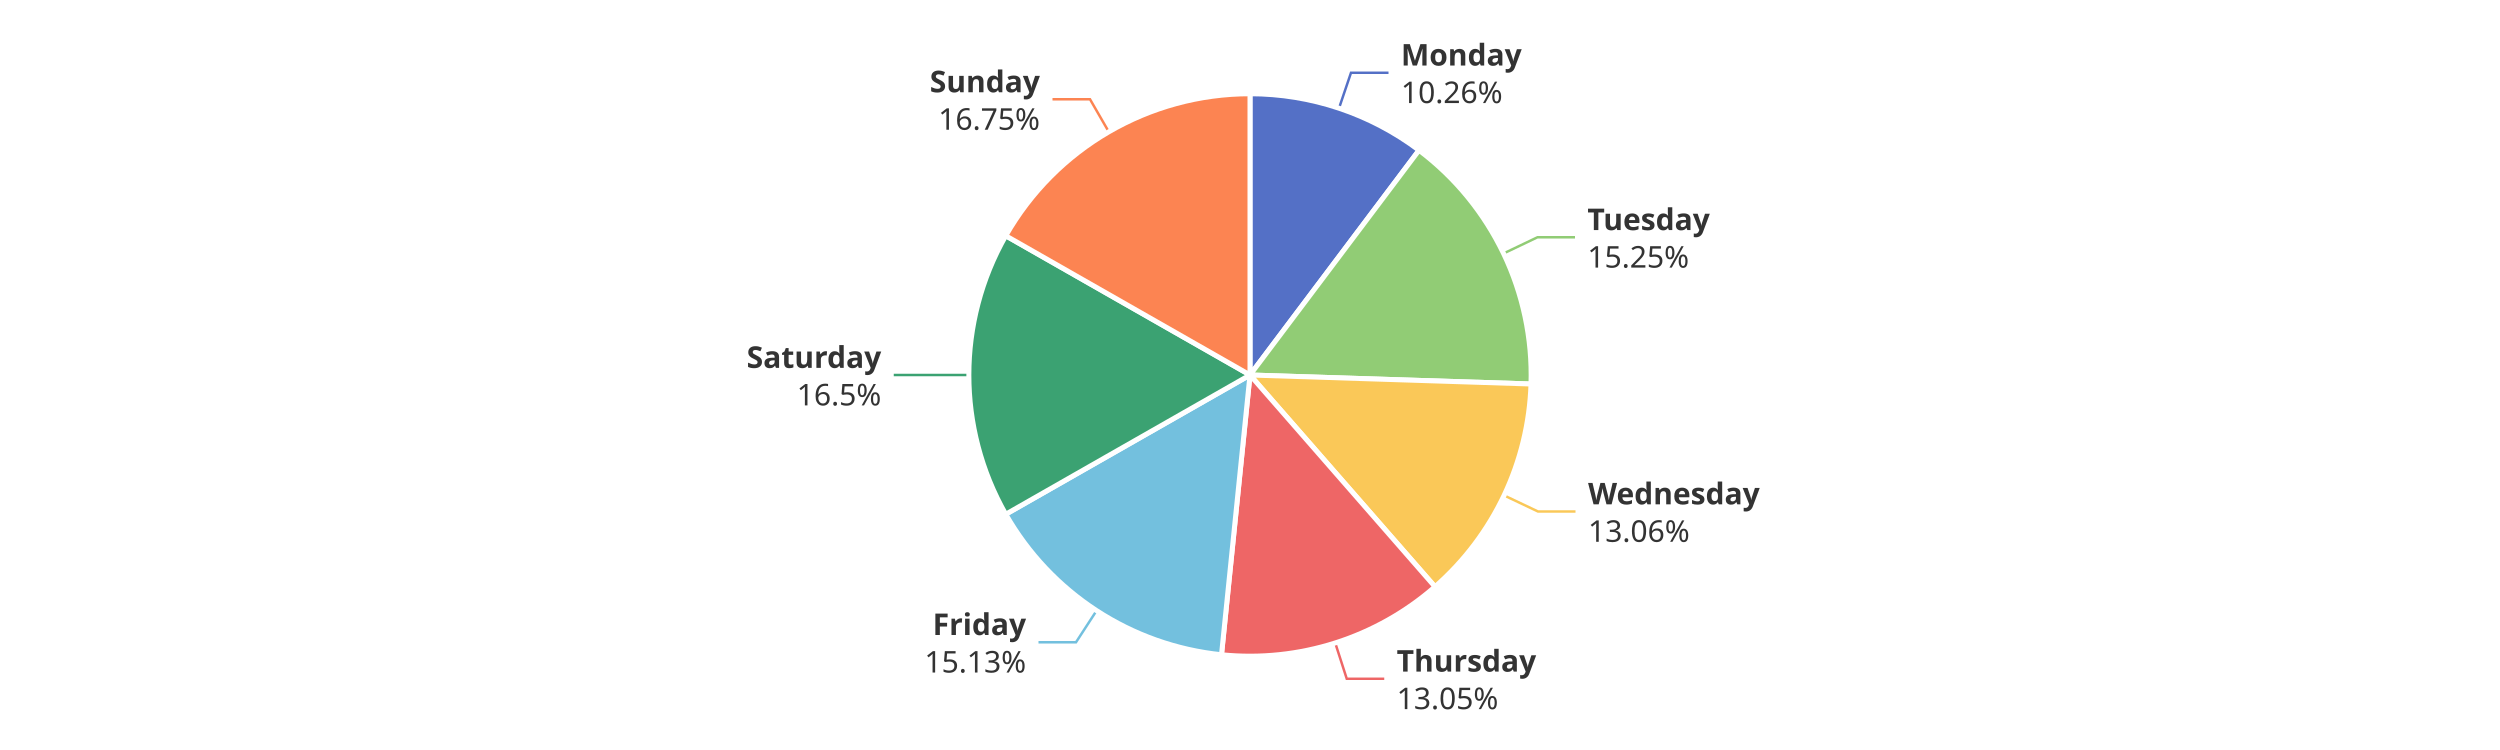
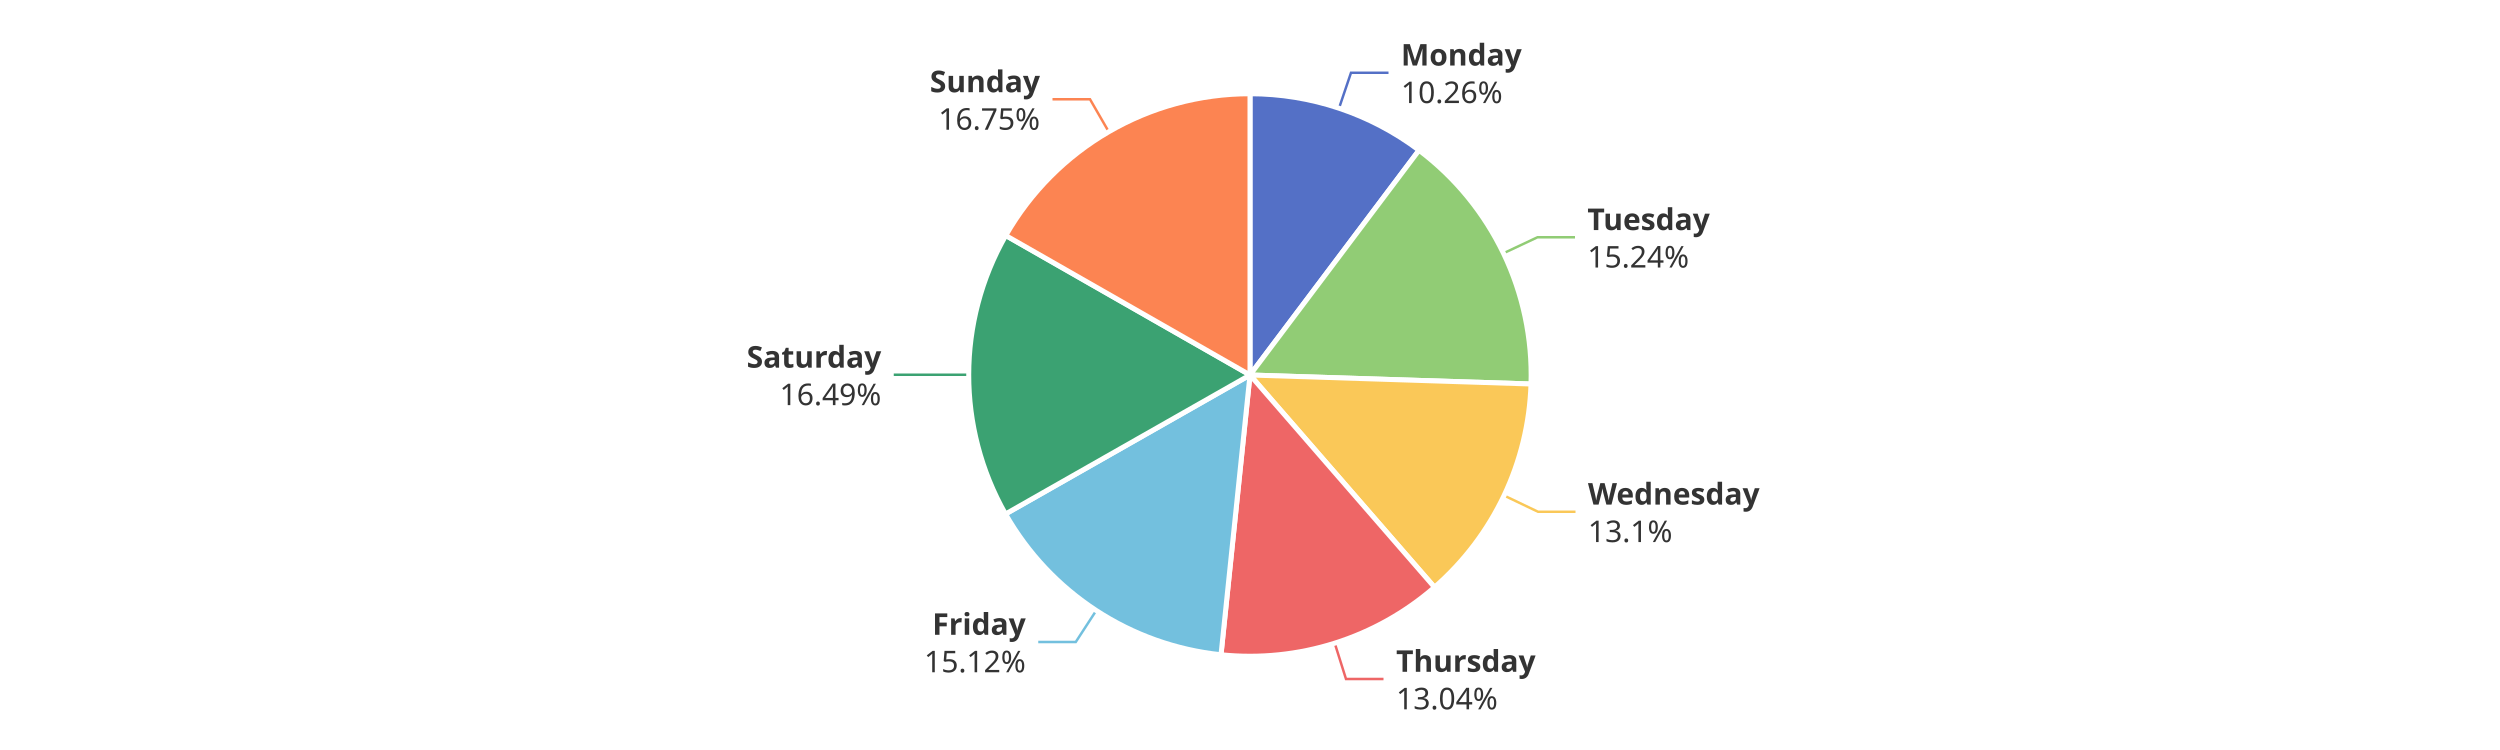
<svg xmlns="http://www.w3.org/2000/svg" width="1000" height="300" version="1.1" baseProfile="full" viewBox="0 0 1000 300">
  <rect width="1000" height="300" x="0" y="0" id="0" fill="#ffffff" />
  <polyline points="535.6 43.3 540.4 29.1 555.4 29.1" fill="none" stroke="#5470c6" />
-   <polyline points="601.4 101.4 615 94.9 630 94.9" fill="none" stroke="#91cc75" />
-   <polyline points="601.7 198.2 615.2 204.6 630.2 204.6" fill="none" stroke="#fac858" />
-   <polyline points="534.1 257.2 538.7 271.5 553.7 271.5" fill="none" stroke="#ee6666" />
-   <polyline points="438.6 244.3 430.4 256.9 415.4 256.9" fill="none" stroke="#73c0de" />
-   <polyline points="387.5 150 372.5 150 357.5 150" fill="none" stroke="#3ba272" />
+   <polyline points="601.4 101.3 615 94.9 630 94.9" fill="none" stroke="#91cc75" />
+   <polyline points="601.6 198.2 615.2 204.7 630.2 204.7" fill="none" stroke="#fac858" />
+   <polyline points="533.9 257.3 538.4 271.6 553.4 271.6" fill="none" stroke="#ee6666" />
+   <polyline points="438.5 244.2 430.3 256.8 415.3 256.8" fill="none" stroke="#73c0de" />
+   <polyline points="387.5 149.9 372.5 149.9 357.5 149.9" fill="none" stroke="#3ba272" />
  <polyline points="443.5 52.7 436 39.7 421 39.7" fill="none" stroke="#fc8452" />
  <path d="M500 37.5A112.5 112.5 0 0 1 567.6 60.1L500 150Z" fill="#5470c6" stroke="#fff" stroke-width="2" stroke-linejoin="round" />
  <path d="M567.6 60.1A112.5 112.5 0 0 1 612.4 153.6L500 150Z" fill="#91cc75" stroke="#fff" stroke-width="2" stroke-linejoin="round" />
-   <path d="M612.4 153.6A112.5 112.5 0 0 1 574 234.7L500 150Z" fill="#fac858" stroke="#fff" stroke-width="2" stroke-linejoin="round" />
-   <path d="M574 234.7A112.5 112.5 0 0 1 488.6 261.9L500 150Z" fill="#ee6666" stroke="#fff" stroke-width="2" stroke-linejoin="round" />
-   <path d="M488.6 261.9A112.5 112.5 0 0 1 402.3 205.7L500 150Z" fill="#73c0de" stroke="#fff" stroke-width="2" stroke-linejoin="round" />
-   <path d="M402.3 205.7A112.5 112.5 0 0 1 402.3 94.3L500 150Z" fill="#3ba272" stroke="#fff" stroke-width="2" stroke-linejoin="round" />
-   <path d="M402.3 94.3A112.5 112.5 0 0 1 500 37.5L500 150Z" fill="#fc8452" stroke="#fff" stroke-width="2" stroke-linejoin="round" />
-   <path d="M0 -15l42.8 0l0 30l-42.8 0Z" transform="translate(560.3888 29.0662)" fill="none" />
-   <text dominant-baseline="central" text-anchor="start" style="font-size:12px;font-family:sans-serif;font-weight:bold;" y="-7.5" transform="translate(560.3888 29.0662)" fill="#333" stroke="rgb(255,255,255)" stroke-width="2" paint-order="stroke" stroke-miterlimit="2">Monday</text>
-   <text dominant-baseline="central" text-anchor="start" style="font-size:12px;font-family:sans-serif;" y="7.5" transform="translate(560.3888 29.0662)" fill="#333" stroke="rgb(255,255,255)" stroke-width="2" paint-order="stroke" stroke-miterlimit="2">10.26%</text>
-   <path d="M0 -15l46.2 0l0 30l-46.2 0Z" transform="translate(634.9702 94.881)" fill="none" />
-   <text dominant-baseline="central" text-anchor="start" style="font-size:12px;font-family:sans-serif;font-weight:bold;" y="-7.5" transform="translate(634.9702 94.881)" fill="#333" stroke="rgb(255,255,255)" stroke-width="2" paint-order="stroke" stroke-miterlimit="2">Tuesday</text>
-   <text dominant-baseline="central" text-anchor="start" style="font-size:12px;font-family:sans-serif;" y="7.5" transform="translate(634.9702 94.881)" fill="#333" stroke="rgb(255,255,255)" stroke-width="2" paint-order="stroke" stroke-miterlimit="2">15.25%</text>
-   <path d="M0 -15l63.6 0l0 30l-63.6 0Z" transform="translate(635.2286 204.5766)" fill="none" />
-   <text dominant-baseline="central" text-anchor="start" style="font-size:12px;font-family:sans-serif;font-weight:bold;" y="-7.5" transform="translate(635.2286 204.5766)" fill="#333" stroke="rgb(255,255,255)" stroke-width="2" paint-order="stroke" stroke-miterlimit="2">Wednesday</text>
-   <text dominant-baseline="central" text-anchor="start" style="font-size:12px;font-family:sans-serif;" y="7.5" transform="translate(635.2286 204.5766)" fill="#333" stroke="rgb(255,255,255)" stroke-width="2" paint-order="stroke" stroke-miterlimit="2">13.06%</text>
-   <path d="M0 -15l50.2 0l0 30l-50.2 0Z" transform="translate(558.6752 271.4927)" fill="none" />
-   <text dominant-baseline="central" text-anchor="start" style="font-size:12px;font-family:sans-serif;font-weight:bold;" y="-7.5" transform="translate(558.6752 271.4927)" fill="#333" stroke="rgb(255,255,255)" stroke-width="2" paint-order="stroke" stroke-miterlimit="2">Thursday</text>
-   <text dominant-baseline="central" text-anchor="start" style="font-size:12px;font-family:sans-serif;" y="7.5" transform="translate(558.6752 271.4927)" fill="#333" stroke="rgb(255,255,255)" stroke-width="2" paint-order="stroke" stroke-miterlimit="2">13.05%</text>
-   <path d="M-40.9 -15l40.9 0l0 30l-40.9 0Z" transform="translate(410.4354 256.8504)" fill="none" />
-   <text dominant-baseline="central" text-anchor="end" style="font-size:12px;font-family:sans-serif;font-weight:bold;" y="-7.5" transform="translate(410.4354 256.8504)" fill="#333" stroke="rgb(255,255,255)" stroke-width="2" paint-order="stroke" stroke-miterlimit="2">Friday</text>
-   <text dominant-baseline="central" text-anchor="end" style="font-size:12px;font-family:sans-serif;" y="7.5" transform="translate(410.4354 256.8504)" fill="#333" stroke="rgb(255,255,255)" stroke-width="2" paint-order="stroke" stroke-miterlimit="2">15.13%</text>
-   <path d="M-48.2 -15l48.2 0l0 30l-48.2 0Z" transform="translate(352.5 150)" fill="none" />
-   <text dominant-baseline="central" text-anchor="end" style="font-size:12px;font-family:sans-serif;font-weight:bold;" y="-7.5" transform="translate(352.5 150)" fill="#333" stroke="rgb(255,255,255)" stroke-width="2" paint-order="stroke" stroke-miterlimit="2">Saturday</text>
-   <text dominant-baseline="central" text-anchor="end" style="font-size:12px;font-family:sans-serif;" y="7.5" transform="translate(352.5 150)" fill="#333" stroke="rgb(255,255,255)" stroke-width="2" paint-order="stroke" stroke-miterlimit="2">16.5%</text>
-   <path d="M-40.9 -15l40.9 0l0 30l-40.9 0Z" transform="translate(415.9611 39.749)" fill="none" />
-   <text dominant-baseline="central" text-anchor="end" style="font-size:12px;font-family:sans-serif;font-weight:bold;" y="-7.5" transform="translate(415.9611 39.749)" fill="#333" stroke="rgb(255,255,255)" stroke-width="2" paint-order="stroke" stroke-miterlimit="2">Sunday</text>
-   <text dominant-baseline="central" text-anchor="end" style="font-size:12px;font-family:sans-serif;" y="7.5" transform="translate(415.9611 39.749)" fill="#333" stroke="rgb(255,255,255)" stroke-width="2" paint-order="stroke" stroke-miterlimit="2">16.75%</text>
+   <path d="M612.4 153.6A112.5 112.5 0 0 1 573.8 234.9L500 150Z" fill="#fac858" stroke="#fff" stroke-width="2" stroke-linejoin="round" />
+   <path d="M573.8 234.9A112.5 112.5 0 0 1 488.4 261.9L500 150Z" fill="#ee6666" stroke="#fff" stroke-width="2" stroke-linejoin="round" />
+   <path d="M488.4 261.9A112.5 112.5 0 0 1 402.2 205.6L500 150Z" fill="#73c0de" stroke="#fff" stroke-width="2" stroke-linejoin="round" />
+   <path d="M402.2 205.6A112.5 112.5 0 0 1 402.3 94.2L500 150Z" fill="#3ba272" stroke="#fff" stroke-width="2" stroke-linejoin="round" />
+   <path d="M402.3 94.2A112.5 112.5 0 0 1 500 37.5L500 150Z" fill="#fc8452" stroke="#fff" stroke-width="2" stroke-linejoin="round" />
+   <path d="M0 -15l42.8 0l0 30l-42.8 0Z" transform="translate(560.3927 29.0675)" fill="none" />
+   <text dominant-baseline="central" text-anchor="start" style="font-size:12px;font-family:sans-serif;font-weight:bold;" y="-7.5" transform="translate(560.3927 29.0675)" fill="#333" stroke="rgb(255,255,255)" stroke-width="2" paint-order="stroke" stroke-miterlimit="2">Monday</text>
+   <text dominant-baseline="central" text-anchor="start" style="font-size:12px;font-family:sans-serif;" y="7.5" transform="translate(560.3927 29.0675)" fill="#333" stroke="rgb(255,255,255)" stroke-width="2" paint-order="stroke" stroke-miterlimit="2">10.26%</text>
+   <path d="M0 -15l46.2 0l0 30l-46.2 0Z" transform="translate(634.9591 94.8578)" fill="none" />
+   <text dominant-baseline="central" text-anchor="start" style="font-size:12px;font-family:sans-serif;font-weight:bold;" y="-7.5" transform="translate(634.9591 94.8578)" fill="#333" stroke="rgb(255,255,255)" stroke-width="2" paint-order="stroke" stroke-miterlimit="2">Tuesday</text>
+   <text dominant-baseline="central" text-anchor="start" style="font-size:12px;font-family:sans-serif;" y="7.5" transform="translate(634.9591 94.8578)" fill="#333" stroke="rgb(255,255,255)" stroke-width="2" paint-order="stroke" stroke-miterlimit="2">15.24%</text>
+   <path d="M0 -15l63.6 0l0 30l-63.6 0Z" transform="translate(635.1833 204.6722)" fill="none" />
+   <text dominant-baseline="central" text-anchor="start" style="font-size:12px;font-family:sans-serif;font-weight:bold;" y="-7.5" transform="translate(635.1833 204.6722)" fill="#333" stroke="rgb(255,255,255)" stroke-width="2" paint-order="stroke" stroke-miterlimit="2">Wednesday</text>
+   <text dominant-baseline="central" text-anchor="start" style="font-size:12px;font-family:sans-serif;" y="7.5" transform="translate(635.1833 204.6722)" fill="#333" stroke="rgb(255,255,255)" stroke-width="2" paint-order="stroke" stroke-miterlimit="2">13.1%</text>
+   <path d="M0 -15l50.2 0l0 30l-50.2 0Z" transform="translate(558.4498 271.5642)" fill="none" />
+   <text dominant-baseline="central" text-anchor="start" style="font-size:12px;font-family:sans-serif;font-weight:bold;" y="-7.5" transform="translate(558.4498 271.5642)" fill="#333" stroke="rgb(255,255,255)" stroke-width="2" paint-order="stroke" stroke-miterlimit="2">Thursday</text>
+   <text dominant-baseline="central" text-anchor="start" style="font-size:12px;font-family:sans-serif;" y="7.5" transform="translate(558.4498 271.5642)" fill="#333" stroke="rgb(255,255,255)" stroke-width="2" paint-order="stroke" stroke-miterlimit="2">13.04%</text>
+   <path d="M-40.9 -15l40.9 0l0 30l-40.9 0Z" transform="translate(410.295 256.7589)" fill="none" />
+   <text dominant-baseline="central" text-anchor="end" style="font-size:12px;font-family:sans-serif;font-weight:bold;" y="-7.5" transform="translate(410.295 256.7589)" fill="#333" stroke="rgb(255,255,255)" stroke-width="2" paint-order="stroke" stroke-miterlimit="2">Friday</text>
+   <text dominant-baseline="central" text-anchor="end" style="font-size:12px;font-family:sans-serif;" y="7.5" transform="translate(410.295 256.7589)" fill="#333" stroke="rgb(255,255,255)" stroke-width="2" paint-order="stroke" stroke-miterlimit="2">15.12%</text>
+   <path d="M-48.2 -15l48.2 0l0 30l-48.2 0Z" transform="translate(352.5 149.8999)" fill="none" />
+   <text dominant-baseline="central" text-anchor="end" style="font-size:12px;font-family:sans-serif;font-weight:bold;" y="-7.5" transform="translate(352.5 149.8999)" fill="#333" stroke="rgb(255,255,255)" stroke-width="2" paint-order="stroke" stroke-miterlimit="2">Saturday</text>
+   <text dominant-baseline="central" text-anchor="end" style="font-size:12px;font-family:sans-serif;" y="7.5" transform="translate(352.5 149.8999)" fill="#333" stroke="rgb(255,255,255)" stroke-width="2" paint-order="stroke" stroke-miterlimit="2">16.49%</text>
+   <path d="M-40.9 -15l40.9 0l0 30l-40.9 0Z" transform="translate(415.99 39.7323)" fill="none" />
+   <text dominant-baseline="central" text-anchor="end" style="font-size:12px;font-family:sans-serif;font-weight:bold;" y="-7.5" transform="translate(415.99 39.7323)" fill="#333" stroke="rgb(255,255,255)" stroke-width="2" paint-order="stroke" stroke-miterlimit="2">Sunday</text>
+   <text dominant-baseline="central" text-anchor="end" style="font-size:12px;font-family:sans-serif;" y="7.5" transform="translate(415.99 39.7323)" fill="#333" stroke="rgb(255,255,255)" stroke-width="2" paint-order="stroke" stroke-miterlimit="2">16.75%</text>
</svg>
